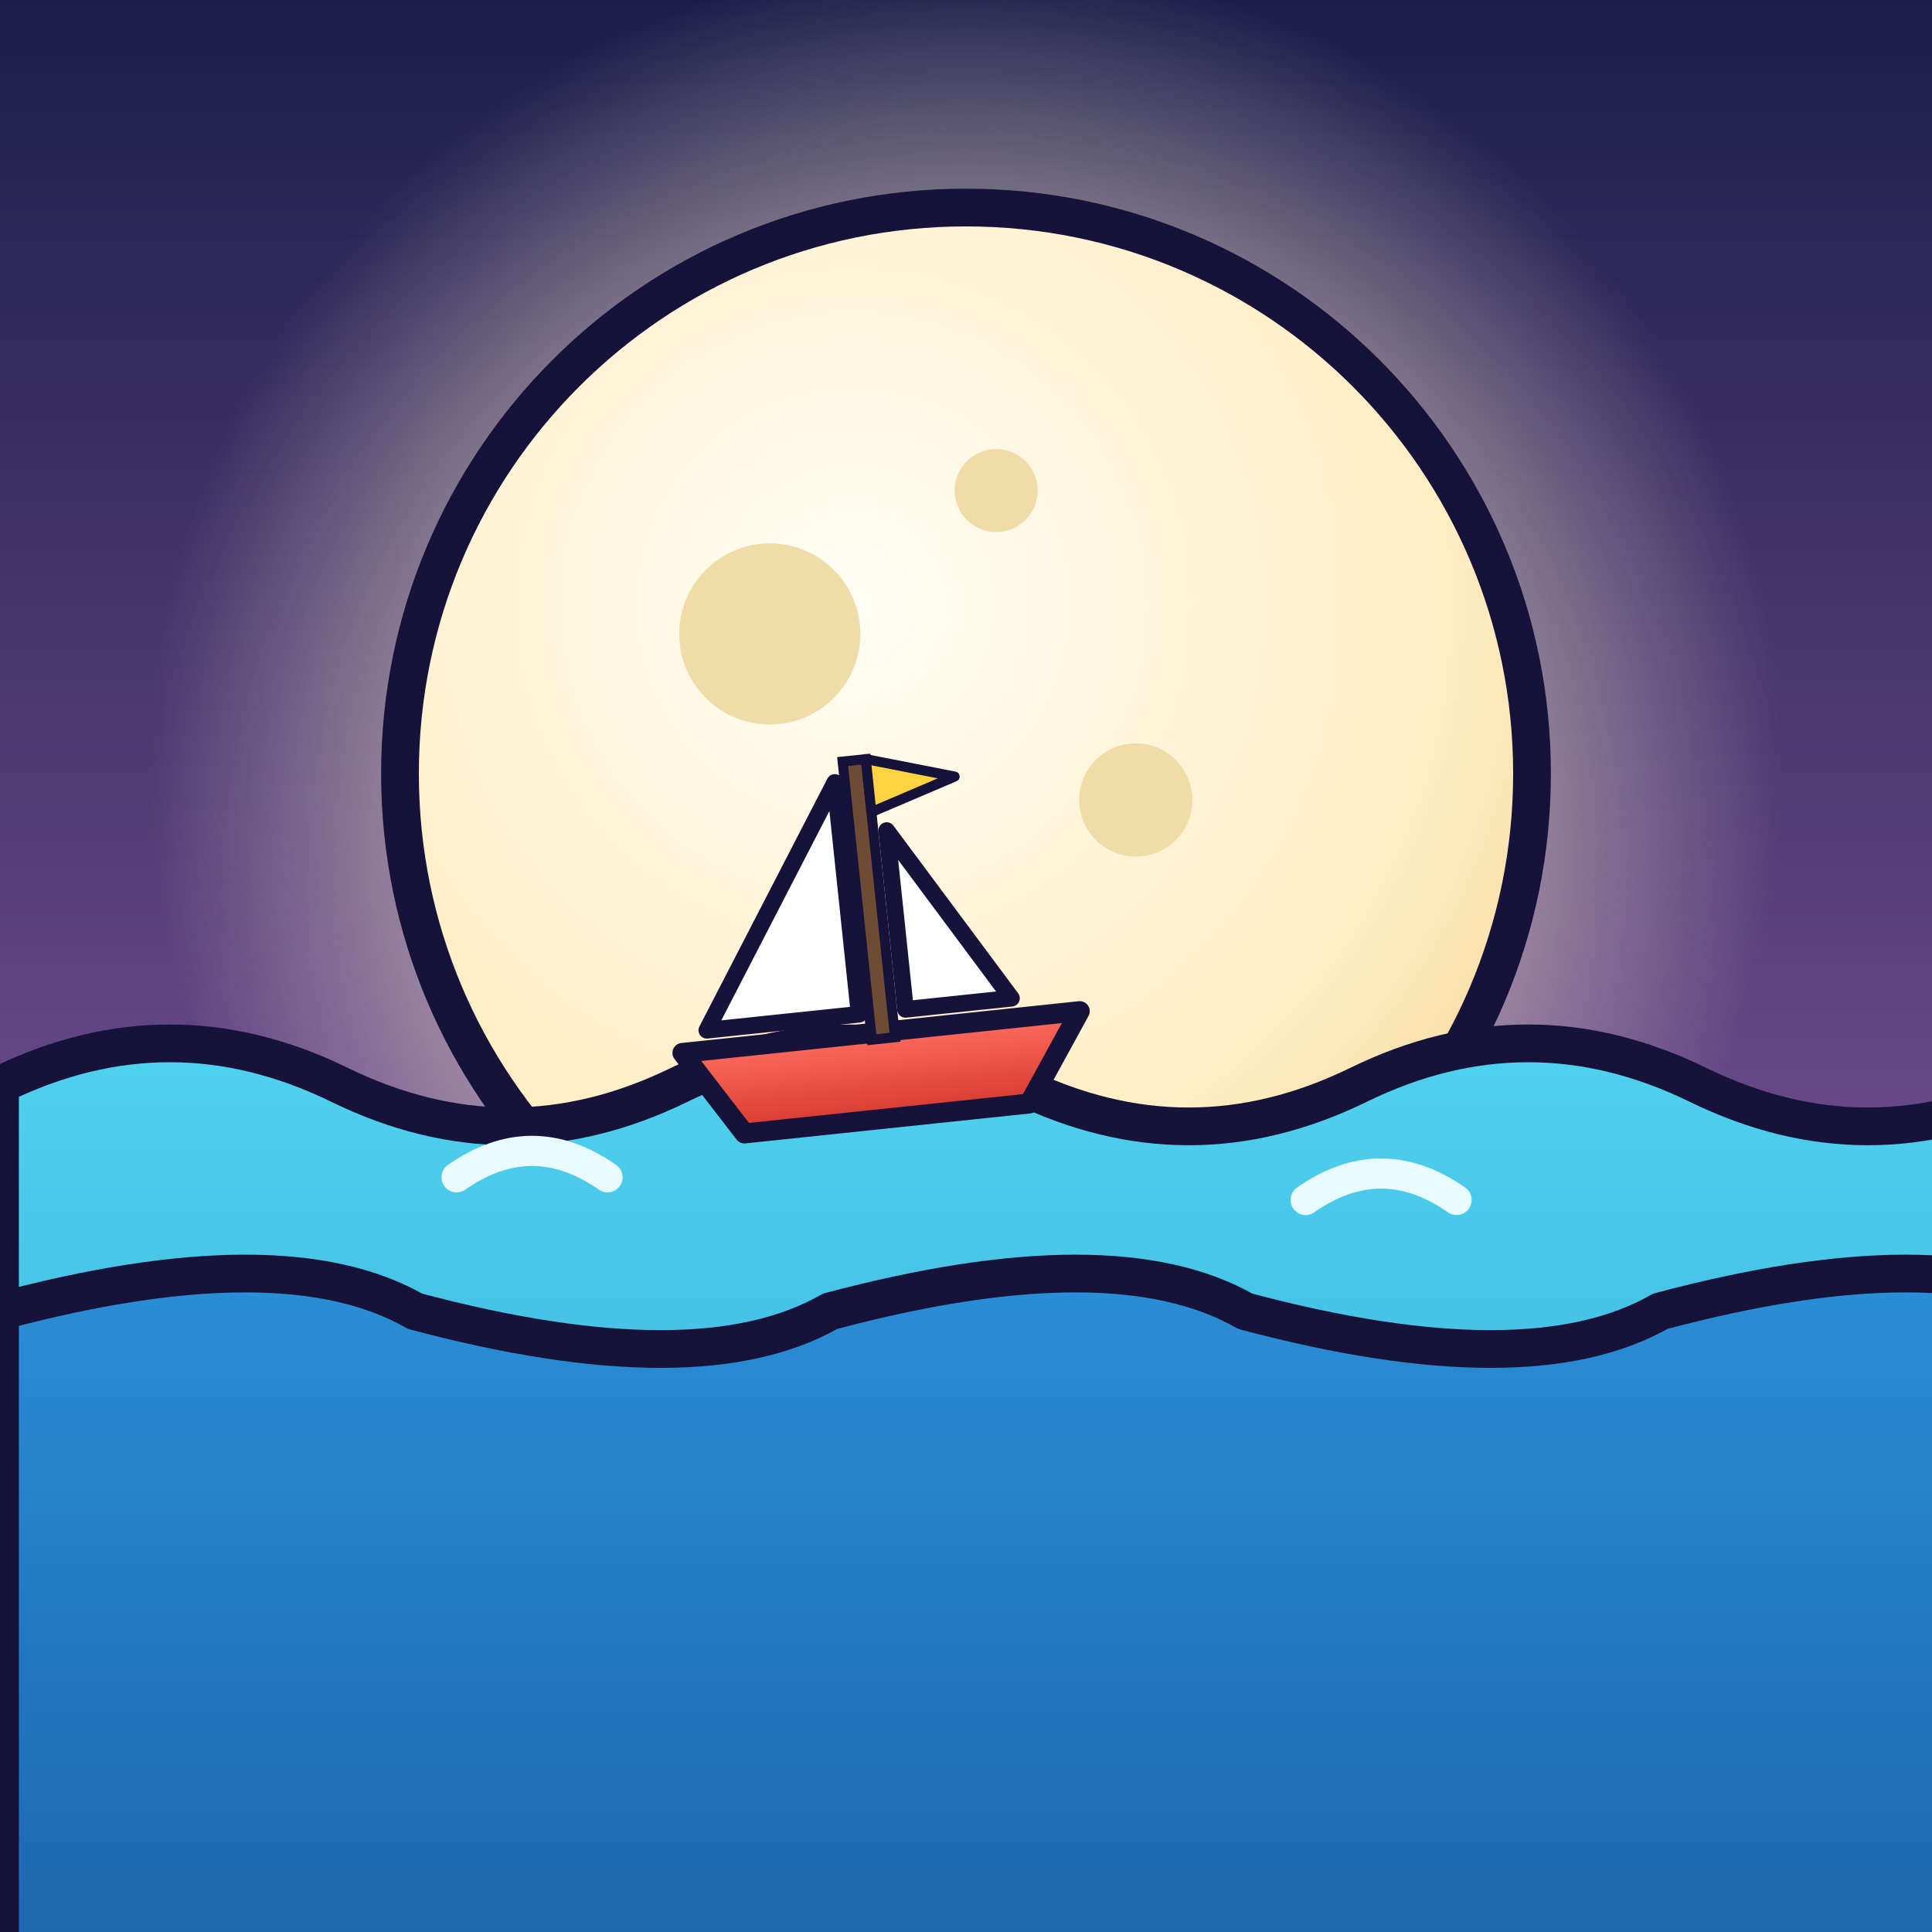
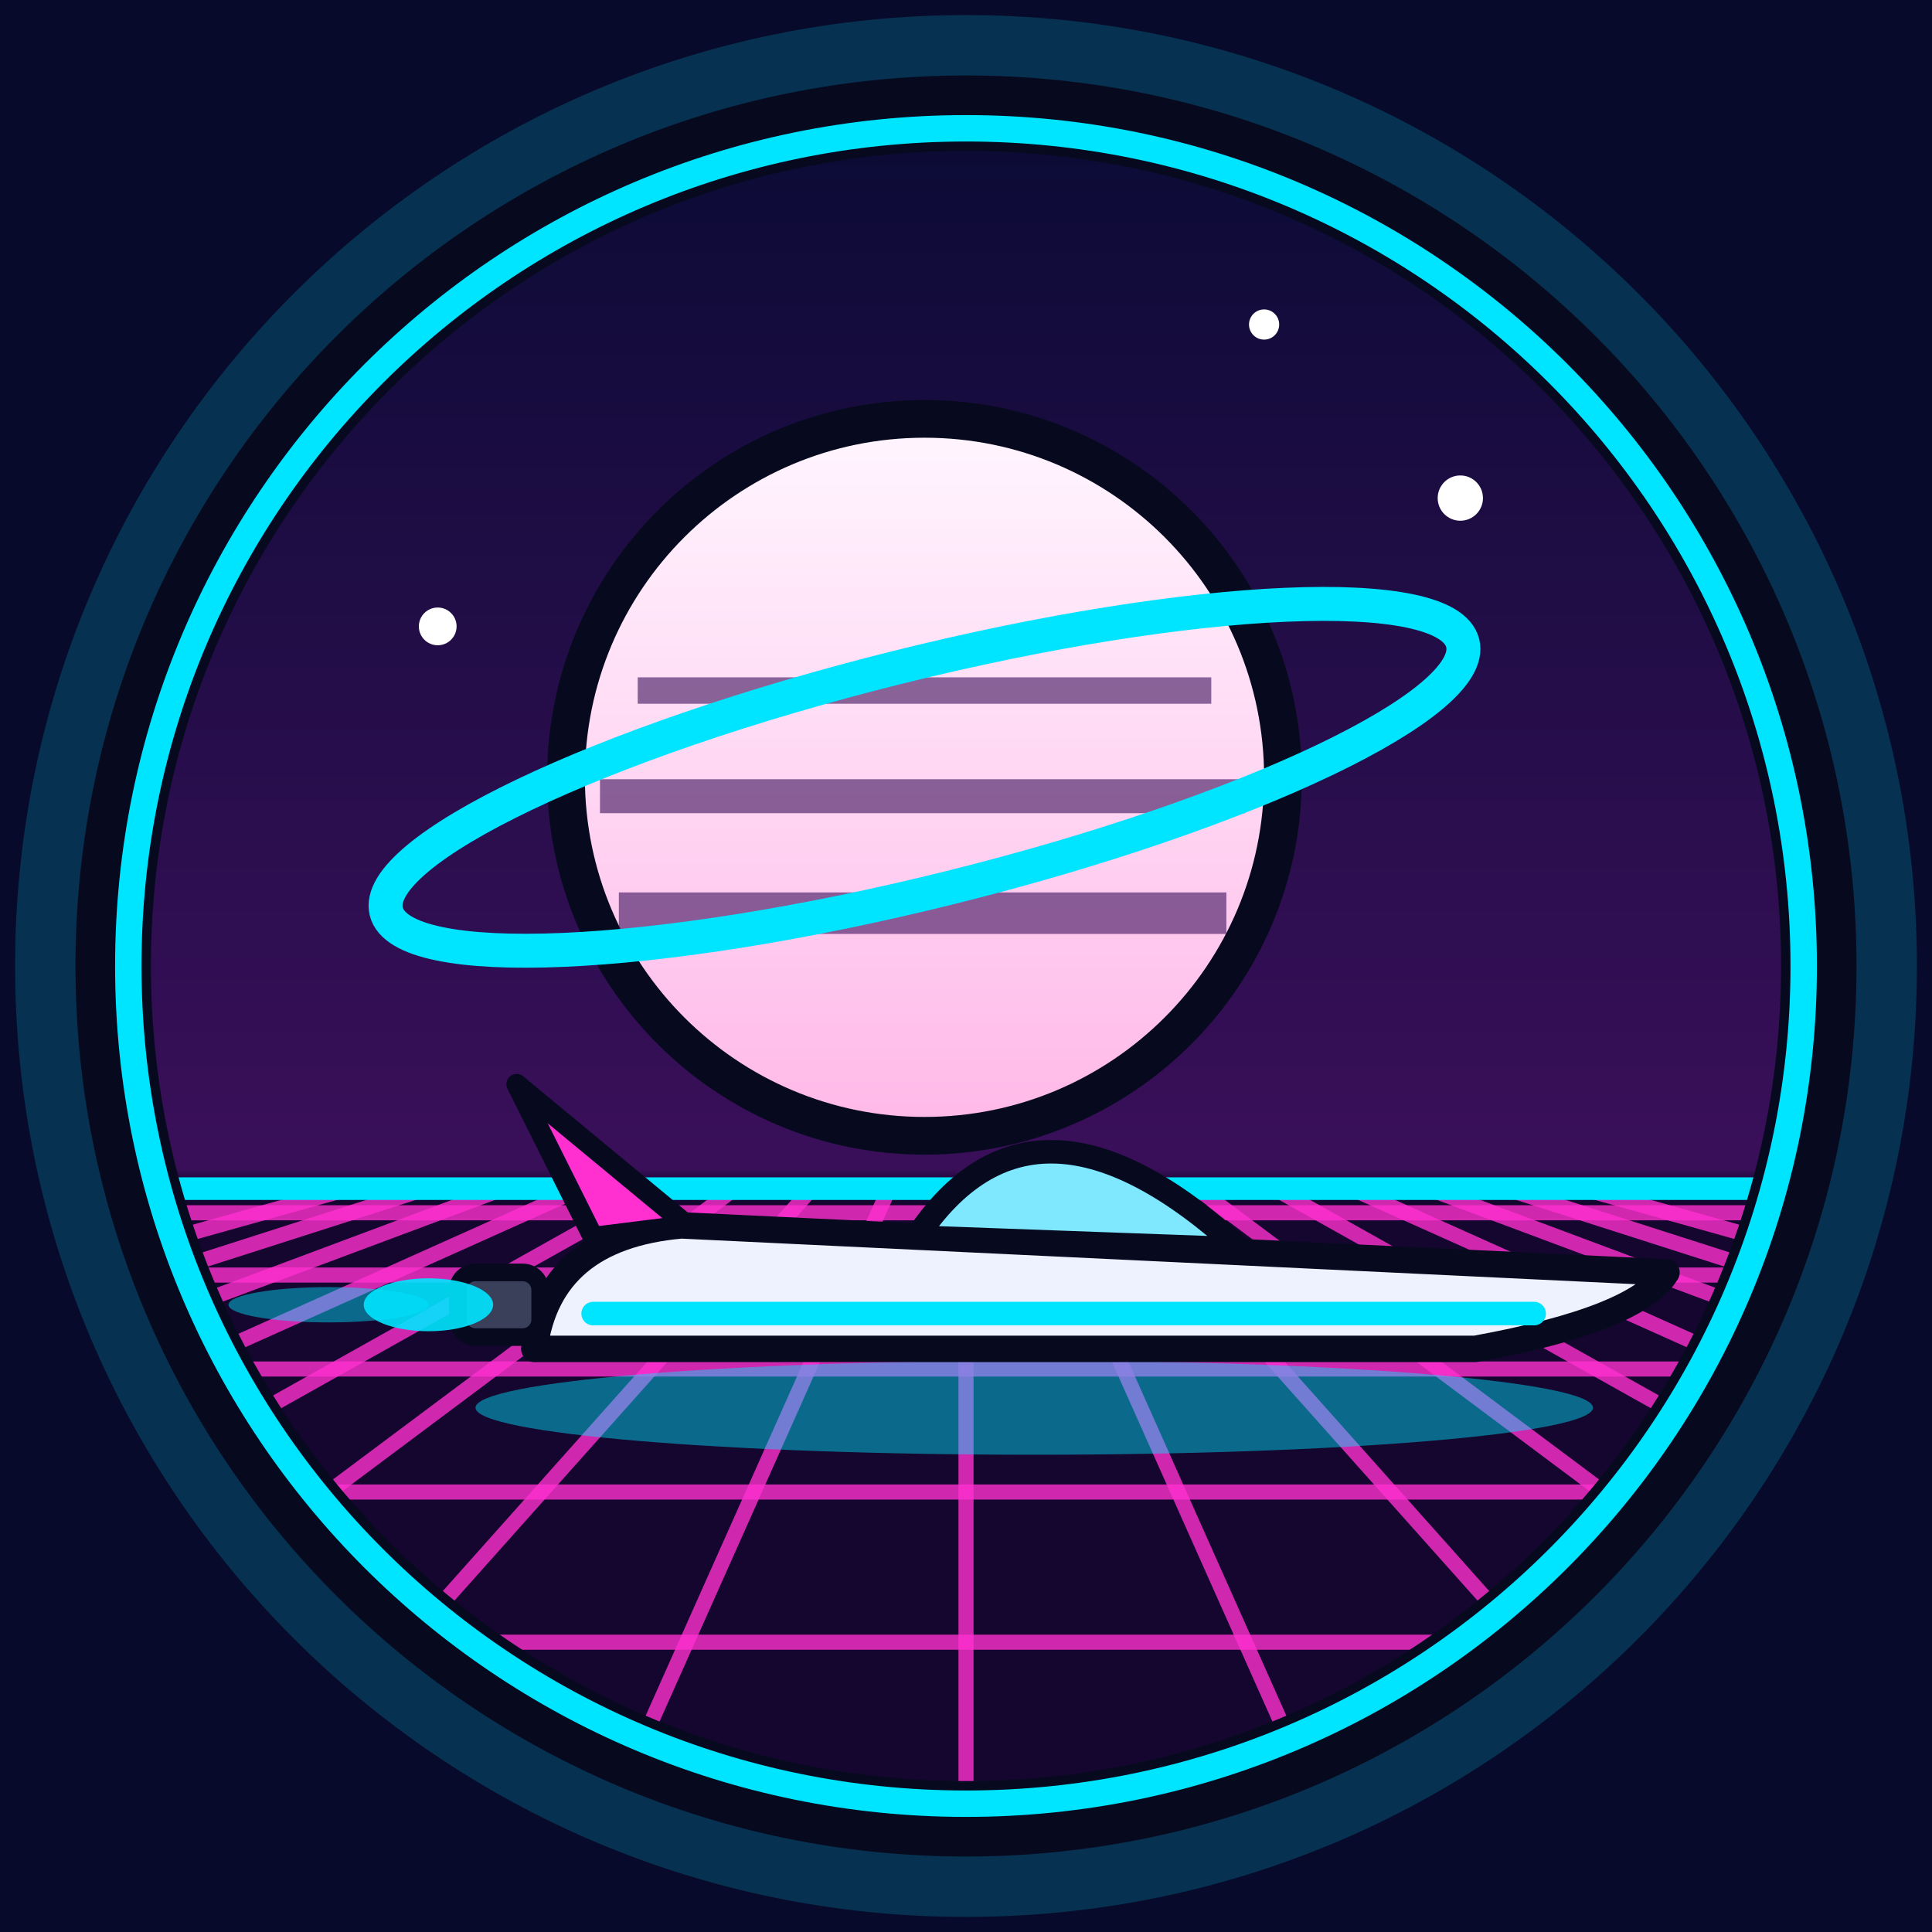
<svg xmlns="http://www.w3.org/2000/svg" width="512" height="512" viewBox="0 0 512 512">
  <defs>
-     <radialGradient id="moonglow" cx="0.5" cy="0.5" r="0.5">
-       <stop offset="0.55" stop-color="#fff3d6" stop-opacity="0.55" />
-       <stop offset="1" stop-color="#fff3d6" stop-opacity="0" />
-     </radialGradient>
-     <radialGradient id="moon" cx="0.4" cy="0.35" r="0.75">
-       <stop offset="0" stop-color="#fffdf5" />
-       <stop offset="0.7" stop-color="#ffeec4" />
-       <stop offset="1" stop-color="#f3d79a" />
-     </radialGradient>
-     <linearGradient id="sea1" x1="0" y1="0" x2="0" y2="1">
-       <stop offset="0" stop-color="#4fd2ee" />
-       <stop offset="1" stop-color="#1b7fc4" />
+     <linearGradient id="sky" x1="0" y1="0" x2="0" y2="1">
+       <stop offset="0" stop-color="#070a2a" />
+       <stop offset="0.65" stop-color="#3a0f5a" />
+       <stop offset="1" stop-color="#ff3fa4" />
    </linearGradient>
-     <linearGradient id="sea2" x1="0" y1="0" x2="0" y2="1">
-       <stop offset="0" stop-color="#2a8fd6" />
-       <stop offset="1" stop-color="#0f3f86" />
+     <linearGradient id="disc" x1="0" y1="0" x2="0" y2="1">
+       <stop offset="0" stop-color="#0b0b35" />
+       <stop offset="0.62" stop-color="#3a0f5a" />
+       <stop offset="0.63" stop-color="#14062e" />
+       <stop offset="1" stop-color="#0a0320" />
    </linearGradient>
-     <linearGradient id="gold" x1="0" y1="0" x2="0" y2="1">
-       <stop offset="0" stop-color="#fff2a8" />
-       <stop offset="0.5" stop-color="#ffc531" />
-       <stop offset="1" stop-color="#ff8a1f" />
+     <linearGradient id="cy" x1="0" y1="0" x2="0" y2="1">
+       <stop offset="0" stop-color="#ffffff" />
+       <stop offset="1" stop-color="#00e5ff" />
    </linearGradient>
-     <linearGradient id="white" x1="0" y1="0" x2="0" y2="1">
-       <stop offset="0" stop-color="#ffffff" />
-       <stop offset="1" stop-color="#cfe9ff" />
+     <linearGradient id="mg" x1="0" y1="0" x2="0" y2="1">
+       <stop offset="0" stop-color="#ffd0f4" />
+       <stop offset="0.5" stop-color="#ff2fd0" />
+       <stop offset="1" stop-color="#ff8a3d" />
    </linearGradient>
-     <linearGradient id="sky" x1="0" y1="0" x2="0" y2="1">
-       <stop offset="0" stop-color="#1b1d4a" />
-       <stop offset="0.6" stop-color="#6a4a8a" />
-       <stop offset="1" stop-color="#f2a07b" />
-     </linearGradient>
-     <linearGradient id="hull" x1="0" y1="0" x2="0" y2="1">
-       <stop offset="0" stop-color="#ff6b5e" />
-       <stop offset="1" stop-color="#d63a2f" />
+     <linearGradient id="moon" x1="0" y1="0" x2="0" y2="1">
+       <stop offset="0" stop-color="#fff6ff" />
+       <stop offset="1" stop-color="#ffb8e8" />
    </linearGradient>
  </defs>
-   <rect width="512" height="512" rx="0" fill="url(#sky)" />
-   <circle cx="256" cy="205" r="218" fill="url(#moonglow)" />
-   <circle cx="256" cy="205" r="150" fill="url(#moon)" stroke="#16123a" stroke-width="10" />
-   <circle cx="204" cy="168" r="24" fill="#f0dca8" />
-   <circle cx="301" cy="212" r="15" fill="#f0dca8" />
-   <circle cx="264" cy="130" r="11" fill="#f0dca8" />
-   <path d="M0 687.5 L0 287.5 Q45.0 265.5 90.0 287.5 Q135.0 309.5 180.0 287.5 Q225.0 265.5 270.0 287.5 Q315.0 309.5 360.0 287.5 Q405.0 265.5 450.0 287.5 Q495.0 309.5 540.0 287.5 L512 687.5 Z" fill="url(#sea1)" stroke="#16123a" stroke-width="10" stroke-linejoin="round" />
-   <g transform="translate(233.5 273.5) scale(0.8823529) rotate(-6)">
-     <path d="M-60 0 L60 0 L42 26 L-44 26 Z" fill="url(#hull)" stroke="#16123a" stroke-width="6" stroke-linejoin="round" />
-     <rect x="-3" y="-82" width="7" height="84" fill="#6e4b33" stroke="#16123a" stroke-width="3" />
-     <path d="M-6 -76 L-6 -6 L-52 -6 Z" fill="#ffffff" stroke="#16123a" stroke-width="5" stroke-linejoin="round" />
-     <path d="M8 -60 L8 -6 L40 -6 Z" fill="#ffffff" stroke="#16123a" stroke-width="5" stroke-linejoin="round" />
-     <path d="M4 -82 L30 -74 L4 -66 Z" fill="#ffd23f" stroke="#16123a" stroke-width="3" stroke-linejoin="round" />
+   <rect width="512" height="512" fill="#070a2a" />
+   <clipPath id="dc">
+     <circle cx="256" cy="256" r="226" />
+   </clipPath>
+   <circle cx="256" cy="256" r="252" fill="#00e5ff" opacity="0.18" />
+   <circle cx="256" cy="256" r="226" fill="url(#disc)" />
+   <g clip-path="url(#dc)">
+     <circle cx="245" cy="206" r="95" fill="url(#moon)" stroke="#070a1f" stroke-width="10" />
+     <line x1="169" y1="183" x2="321" y2="183" stroke="#3a0f5a" stroke-width="7" opacity="0.6" />
+     <line x1="159" y1="211" x2="330" y2="211" stroke="#3a0f5a" stroke-width="9" opacity="0.6" />
+     <line x1="164" y1="242" x2="325" y2="242" stroke="#3a0f5a" stroke-width="11" opacity="0.6" />
+     <ellipse cx="245" cy="206" rx="147" ry="30" fill="none" stroke="#00e5ff" stroke-width="9" transform="rotate(-14 245 206)" />
+     <rect x="30" y="315" width="452" height="226" fill="#14062e" />
+     <line x1="93.3" y1="314.8" x2="-503.4" y2="482.0" stroke="#ff2fd0" stroke-width="4" opacity="0.8" />
+     <line x1="113.6" y1="314.8" x2="-408.4" y2="482.0" stroke="#ff2fd0" stroke-width="4" opacity="0.8" />
+     <line x1="134.0" y1="314.8" x2="-313.5" y2="482.0" stroke="#ff2fd0" stroke-width="4" opacity="0.8" />
+     <line x1="154.3" y1="314.8" x2="-218.6" y2="482.0" stroke="#ff2fd0" stroke-width="4" opacity="0.8" />
+     <line x1="174.6" y1="314.8" x2="-123.7" y2="482.0" stroke="#ff2fd0" stroke-width="4" opacity="0.8" />
+     <line x1="195.0" y1="314.8" x2="-28.8" y2="482.0" stroke="#ff2fd0" stroke-width="4" opacity="0.8" />
+     <line x1="215.3" y1="314.8" x2="66.2" y2="482.0" stroke="#ff2fd0" stroke-width="4" opacity="0.8" />
+     <line x1="235.7" y1="314.8" x2="161.1" y2="482.0" stroke="#ff2fd0" stroke-width="4" opacity="0.8" />
+     <line x1="256.0" y1="314.8" x2="256.0" y2="482.0" stroke="#ff2fd0" stroke-width="4" opacity="0.8" />
+     <line x1="276.3" y1="314.8" x2="350.9" y2="482.0" stroke="#ff2fd0" stroke-width="4" opacity="0.8" />
+     <line x1="296.7" y1="314.8" x2="445.8" y2="482.0" stroke="#ff2fd0" stroke-width="4" opacity="0.8" />
+     <line x1="317.0" y1="314.8" x2="540.8" y2="482.0" stroke="#ff2fd0" stroke-width="4" opacity="0.8" />
+     <line x1="337.4" y1="314.8" x2="635.7" y2="482.0" stroke="#ff2fd0" stroke-width="4" opacity="0.8" />
+     <line x1="357.7" y1="314.8" x2="730.6" y2="482.0" stroke="#ff2fd0" stroke-width="4" opacity="0.8" />
+     <line x1="378.0" y1="314.8" x2="825.5" y2="482.0" stroke="#ff2fd0" stroke-width="4" opacity="0.8" />
+     <line x1="398.4" y1="314.8" x2="920.4" y2="482.0" stroke="#ff2fd0" stroke-width="4" opacity="0.8" />
+     <line x1="418.7" y1="314.8" x2="1015.4" y2="482.0" stroke="#ff2fd0" stroke-width="4" opacity="0.8" />
+     <line x1="30" y1="321.4" x2="482" y2="321.4" stroke="#ff2fd0" stroke-width="4" opacity="0.8" />
+     <line x1="30" y1="337.9" x2="482" y2="337.9" stroke="#ff2fd0" stroke-width="4" opacity="0.8" />
+     <line x1="30" y1="362.8" x2="482" y2="362.8" stroke="#ff2fd0" stroke-width="4" opacity="0.8" />
+     <line x1="30" y1="395.4" x2="482" y2="395.4" stroke="#ff2fd0" stroke-width="4" opacity="0.8" />
+     <line x1="30" y1="435.2" x2="482" y2="435.2" stroke="#ff2fd0" stroke-width="4" opacity="0.8" />
+     <line x1="30" y1="482.0" x2="482" y2="482.0" stroke="#ff2fd0" stroke-width="4" opacity="0.8" />
+     <line x1="30" y1="315" x2="482" y2="315" stroke="#00e5ff" stroke-width="6" />
+     <g transform="translate(274.08 341.88) scale(0.7793103)">
+       <ellipse cx="0" cy="40" rx="190" ry="16" fill="#00e5ff" opacity="0.45" />
+       <path d="M-170 20 L150 20 Q205 10 215 -6 L-120 -22 Q-165 -18 -170 20 Z" fill="#eef2ff" stroke="#070a1f" stroke-width="9" stroke-linejoin="round" />
+       <path d="M-150 8 L170 8" stroke="#00e5ff" stroke-width="8" stroke-linecap="round" />
+       <path d="M-40 -18 Q0 -78 70 -14 Z" fill="#7fe8ff" stroke="#070a1f" stroke-width="8" stroke-linejoin="round" />
+       <path d="M-150 -18 L-176 -70 L-118 -22 Z" fill="#ff2fd0" stroke="#070a1f" stroke-width="7" stroke-linejoin="round" />
+       <rect x="-196" y="-6" width="28" height="22" rx="6" fill="#3a3f5a" stroke="#070a1f" stroke-width="6" />
+       <ellipse cx="-206" cy="5" rx="22" ry="9" fill="#00e5ff" opacity="0.9" />
+       <ellipse cx="-240" cy="5" rx="34" ry="6" fill="#00e5ff" opacity="0.45" />
+     </g>
+     <circle cx="387" cy="132" r="6" fill="#ffffff" />
+     <circle cx="116" cy="166" r="5" fill="#ffffff" />
+     <circle cx="335" cy="86" r="4" fill="#ffffff" />
  </g>
-   <path d="M0 687.5 L0 347.5 Q75.0 327.5 110.0 347.5 Q185.0 367.5 220.0 347.5 Q295.0 327.5 330.0 347.5 Q405.0 367.5 440.0 347.5 Q515.0 327.5 550.0 347.5 L512 687.5 Z" fill="url(#sea2)" stroke="#16123a" stroke-width="10" stroke-linejoin="round" />
-   <path d="M121 312 q20 -14 40 0 M346 318 q20 -14 40 0" stroke="#e8fbff" stroke-width="8" fill="none" stroke-linecap="round" />
+   <circle cx="256" cy="256" r="226" fill="none" stroke="#070a1f" stroke-width="20" />
+   <circle cx="256" cy="256" r="222" fill="none" stroke="#00e5ff" stroke-width="7" />
</svg>
